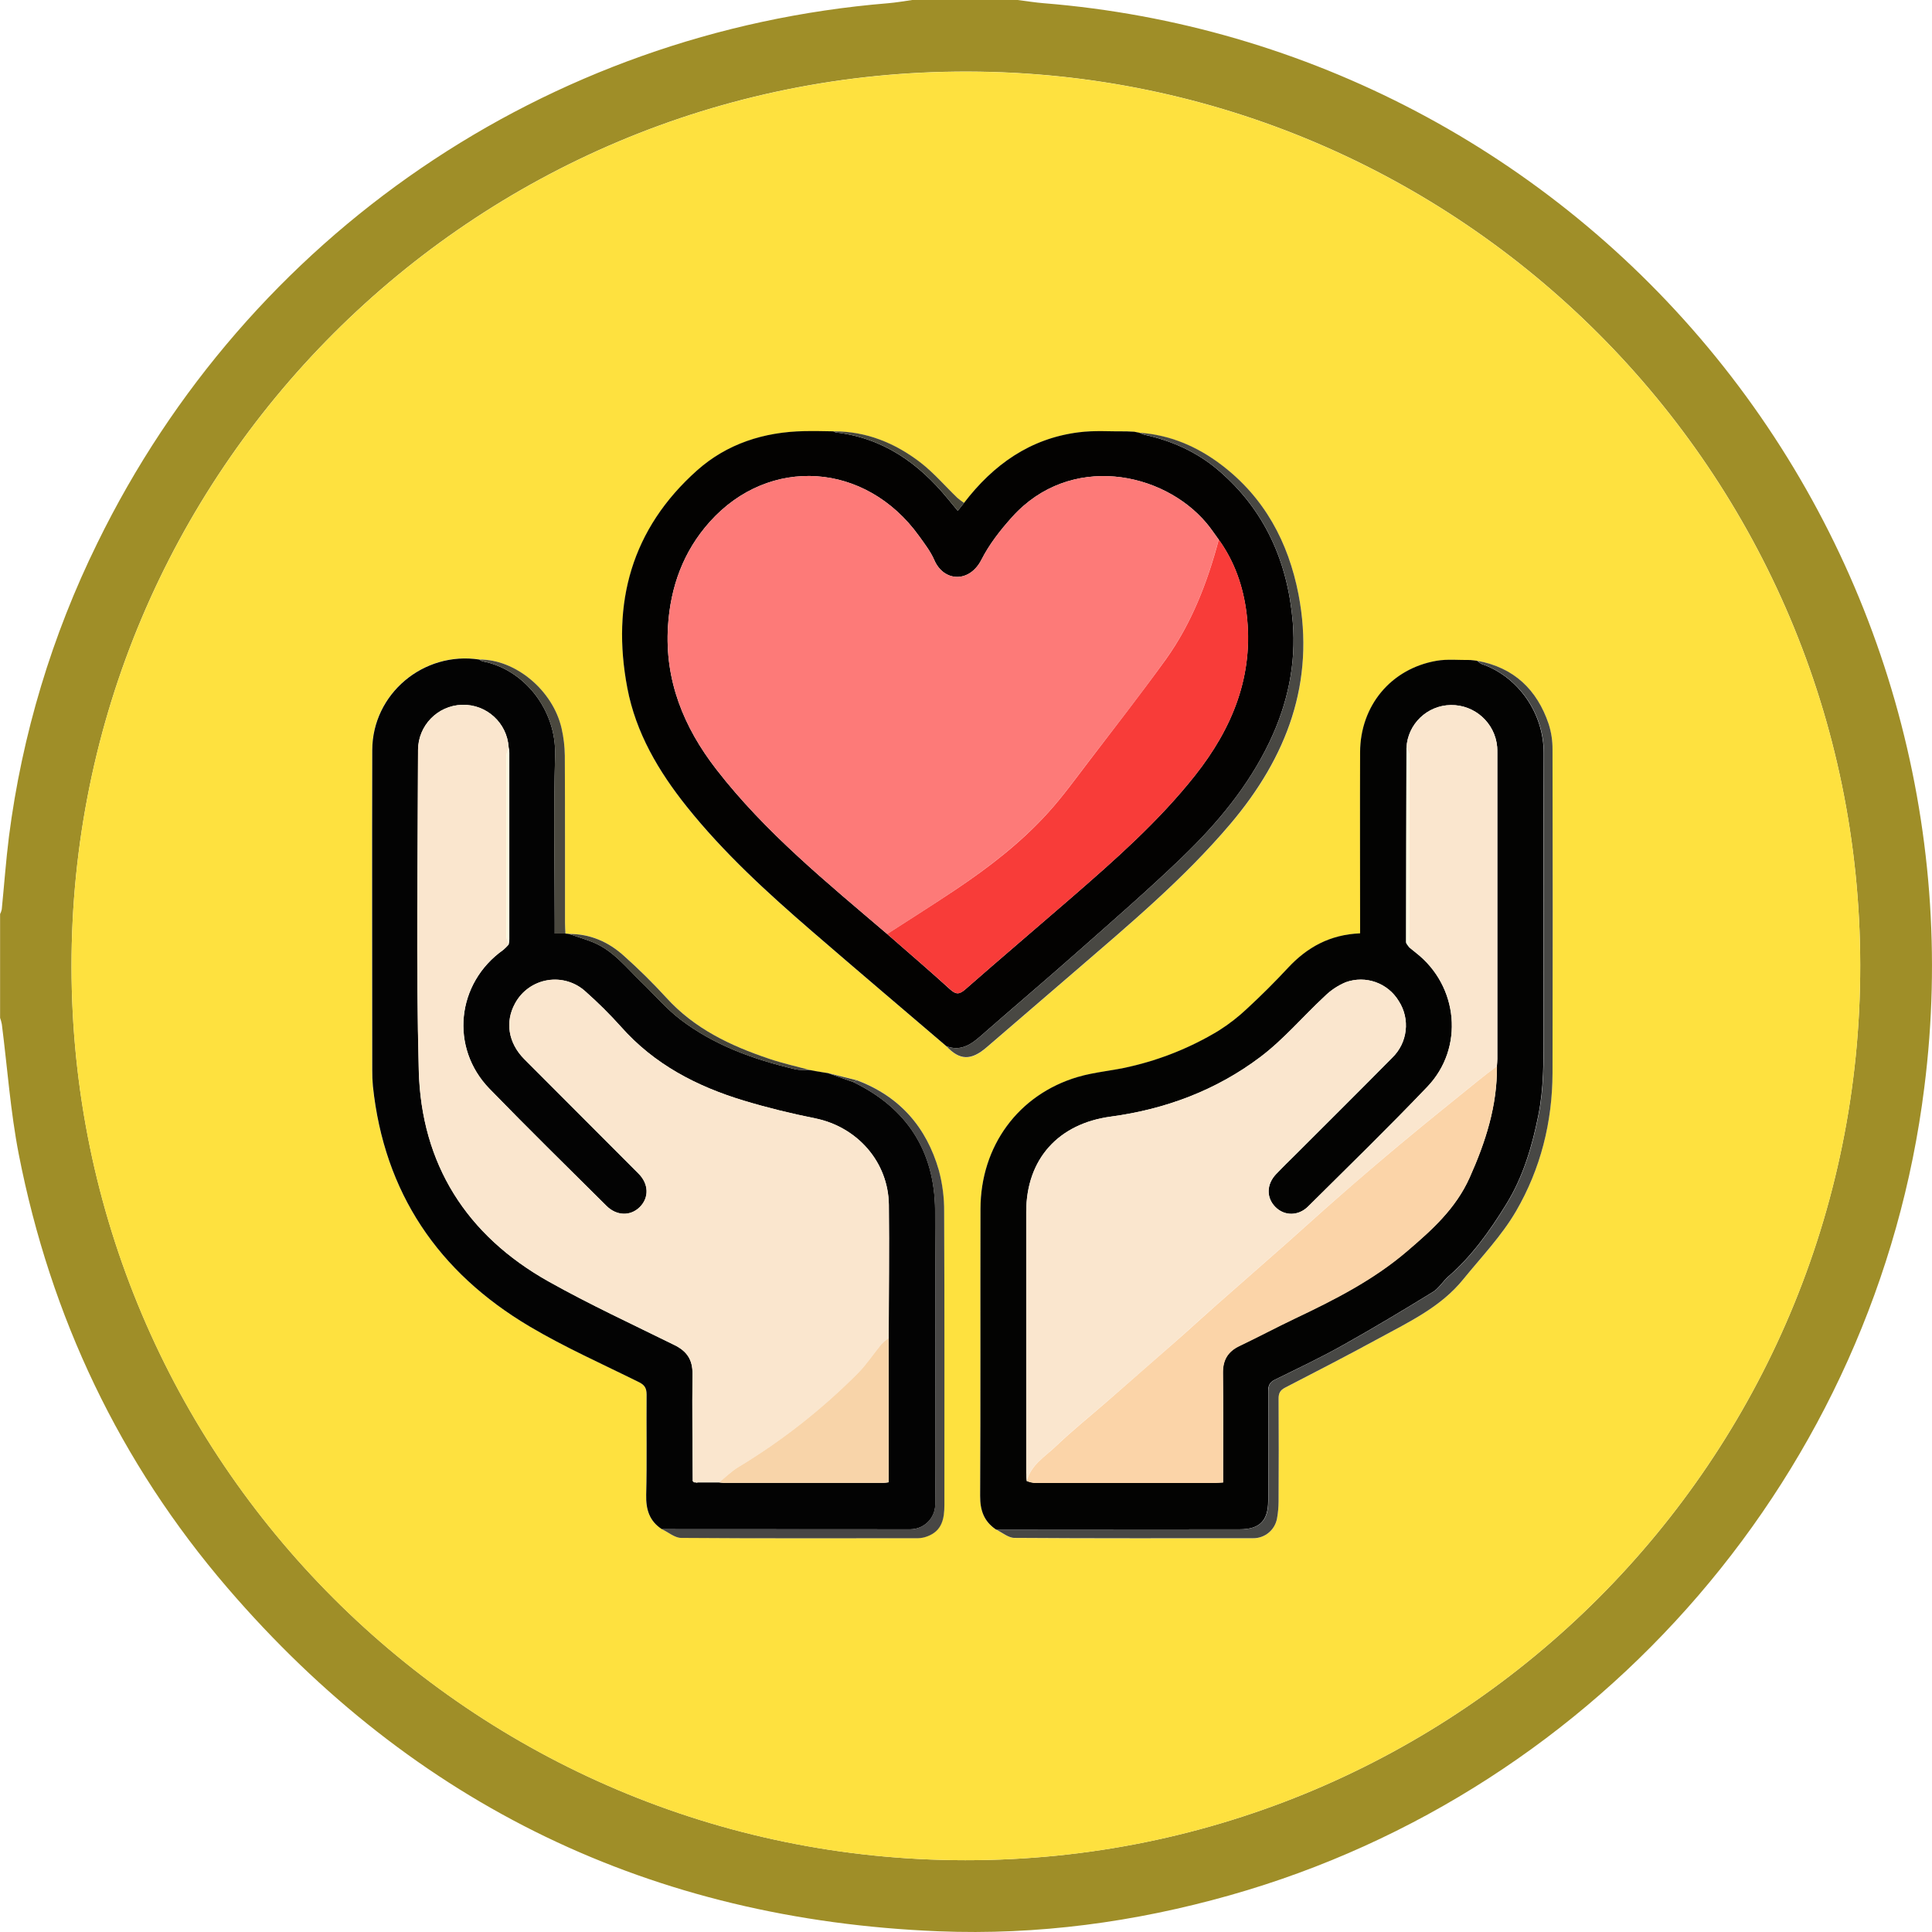
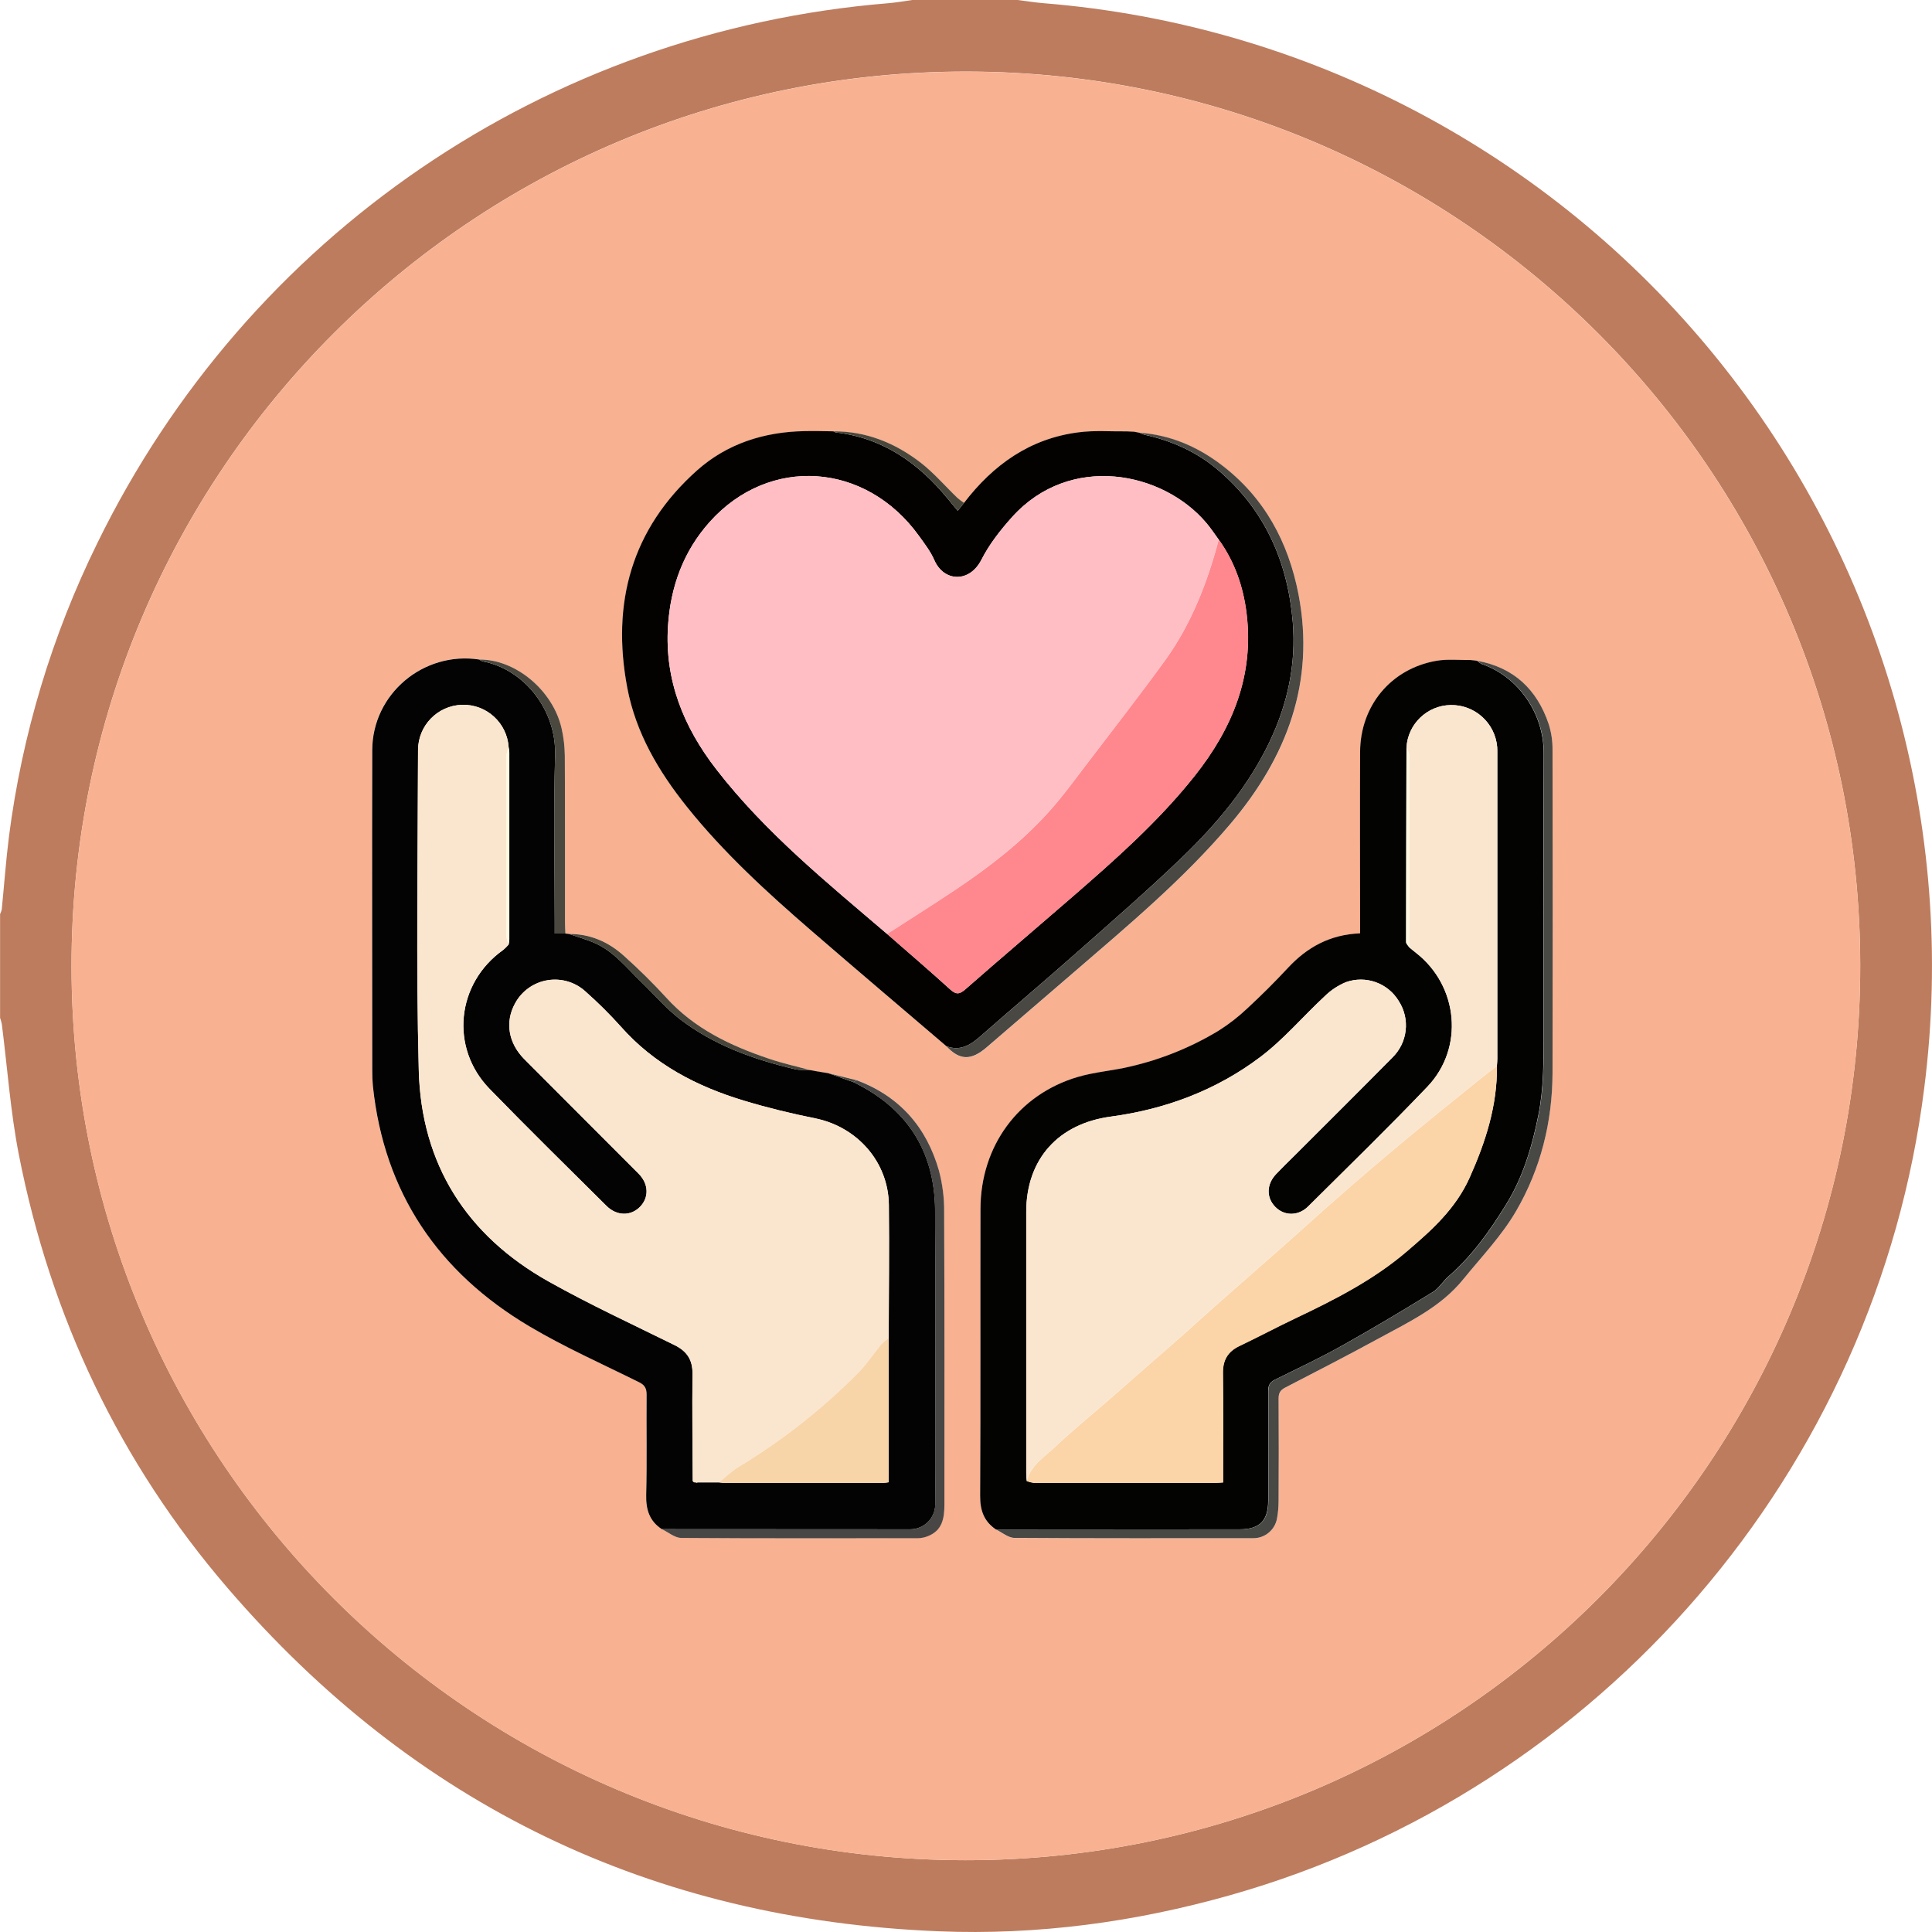
<svg xmlns="http://www.w3.org/2000/svg" id="圖層_6" data-name="圖層 6" viewBox="0 0 925.5 925.53">
  <defs>
-     <style>.cls-1{fill:#9f8e28;}.cls-2{fill:#fee13f;}.cls-3{fill:#030303;}.cls-4{fill:#030302;}.cls-5{fill:#030201;}.cls-6{fill:#484845;}.cls-7{fill:#494843;}.cls-8{fill:#484745;}.cls-9{fill:#4b493f;}.cls-10{fill:#48463b;}.cls-11{fill:#49473b;}.cls-12{fill:#fae6ce;}.cls-13{fill:#f8d4a9;}.cls-14{fill:#fef9df;}.cls-15{fill:#fbd4a8;}.cls-16{fill:#fef8df;}.cls-17{fill:#fd7a78;}.cls-18{fill:#f83c39;}</style>
+     <style>.cls-1{fill:#bd7c5e;}.cls-2{fill:#f8b191;}.cls-3{fill:#030303;}.cls-4{fill:#030302;}.cls-5{fill:#030201;}.cls-6{fill:#484845;}.cls-7{fill:#494843;}.cls-8{fill:#484745;}.cls-9{fill:#4b493f;}.cls-10{fill:#48463b;}.cls-11{fill:#49473b;}.cls-12{fill:#fae6ce;}.cls-13{fill:#f8d4a9;}.cls-14{fill:#fef9df;}.cls-15{fill:#fbd4a8;}.cls-16{fill:#fef8df;}.cls-17{fill:#ffbec4;}.cls-18{fill:#ff878e;}</style>
  </defs>
  <path class="cls-1" d="M1025.56,77c4.15.52,8.29,1.21,12.46,1.54A462.7,462.7,0,0,1,1459.84,598C1437,781.15,1305,934.63,1127.22,984.92c-45.64,12.91-92.22,19.18-139.59,17.27C850.4,996.65,736.51,941.86,647,837.71,595.27,777.53,562.24,707.8,547,630c-4-20.51-5.46-41.53-8.12-62.31a21.22,21.22,0,0,0-.84-3.1v-49.7a9.26,9.26,0,0,0,.8-2.24c1.16-11.63,2-23.31,3.45-34.9a447.72,447.72,0,0,1,42.33-140.56C656.75,189.6,799.81,92,963.41,78.55c3.88-.32,7.73-1,11.59-1.55Zm-25.11,891.14c237,.17,428.92-192.06,428.7-428.81-.21-236.15-191.46-427.48-427.32-428.05-237.66-.58-429.78,192.06-429.57,428.81C572.48,776.31,764,968,1000.45,968.14Z" transform="translate(-538 -77)" />
  <path class="cls-2" d="M1000.45,968.14c-236.47-.12-428-191.83-428.19-428-.21-236.75,191.91-429.39,429.57-428.81,235.86.57,427.11,191.9,427.32,428.05C1429.37,776.08,1237.4,968.31,1000.45,968.14Zm-65.7-377-6.18-1-2.37-.46c-6.57-1.8-13.24-3.27-19.68-5.45C888,578,870.66,569.8,857.19,554.9a282.27,282.27,0,0,0-20.38-20.11c-7.39-6.66-16.16-10.49-26.34-10.41l-1.6-.17c-.07-1.71-.2-3.42-.2-5.13,0-26.68.05-53.37-.09-80.06A61.55,61.55,0,0,0,807,425.91c-4.16-18.23-22.16-33.15-39.42-33-26.72-4.11-51.24,16.43-51.32,43.4-.14,51.09,0,102.18,0,153.26a73.21,73.21,0,0,0,.32,7.7c5.42,51.12,31.34,89.17,75,115.09,16.88,10,34.94,18,52.55,26.77,2.75,1.37,3.58,3,3.56,5.94-.13,16,.21,32-.19,47.94-.18,7,1.5,12.59,7.51,16.5,3.07,1.45,6.13,4.14,9.21,4.16,37.84.29,75.68.2,113.53.15a13.28,13.28,0,0,0,4.47-.9c7-2.6,8.14-8.5,8.14-15,0-46.84.09-93.68-.12-140.52a74.22,74.22,0,0,0-2.53-19.82c-5.92-20.7-18.8-35.45-39.24-43.13l-13.78-3.42Zm143.06-307.45c-7.7.1-15.49-.52-23.07.45-23.28,2.95-40.91,15.53-54.9,33.81a32,32,0,0,1-3.22-2.4c-5.85-5.63-11.19-11.9-17.56-16.84-12.19-9.44-26-15.12-41.78-15-4.71,0-9.42-.19-14.12-.09-19.2.4-36.82,6-51.16,18.78-31.48,28-41.16,63.58-33.44,104.26,4.08,21.51,15,39.9,28.46,56.82,17.7,22.19,38.58,41.22,60,59.72s42.91,36.72,64.38,55.06c6.41,6.83,11.79,7,19.2.58q20.89-18,41.84-36c26.14-22.54,52.65-44.7,75.07-71.17,27-31.85,40.65-67.73,32.54-109.87-4.82-25-16.3-46.44-37-62.09-11.54-8.74-24.53-14.31-39.19-15.33l-2.54-.5Zm167.82,109.9-1.52-.2-1.74-.17c-5.41.08-10.94-.54-16.21.38-21.74,3.8-36.44,21.45-36.56,43.69-.14,27.41,0,54.83,0,82.25v4.64c-14.39.58-25.39,6.68-34.65,16.64q-9.33,10-19.42,19.35a88.76,88.76,0,0,1-13.82,10.72A144.69,144.69,0,0,1,1079.4,588c-8.32,2-17,2.56-25.16,5-28.43,8.44-46.47,33.1-46.54,63.17-.11,45.84.09,91.68-.16,137.52,0,6.94,1.85,12.21,7.56,16.07,2.95,1.41,5.9,4,8.87,4,38.11.27,76.21.19,114.32.16a11.51,11.51,0,0,0,11.48-9.52,46.5,46.5,0,0,0,.74-8.07q.1-24.62,0-49.24c0-2.59.71-4.06,3.13-5.31,15.06-7.76,30.12-15.55,45-23.65,14.46-7.88,29.58-15,40.29-28.19,8.69-10.73,18.46-20.88,25.34-32.7C1276,637,1281.66,614.53,1281.72,591q.21-77.49,0-155a38.9,38.9,0,0,0-1.84-12.14C1274.26,407.31,1263.15,396.74,1245.63,393.55Z" transform="translate(-538 -77)" />
  <path class="cls-3" d="M855.07,809.56c-6-3.91-7.69-9.46-7.51-16.5.4-16,.06-32,.19-47.94,0-2.94-.81-4.57-3.56-5.94-17.61-8.75-35.67-16.76-52.55-26.77-43.69-25.92-69.61-64-75-115.09a73.21,73.21,0,0,1-.32-7.7c0-51.08-.13-102.17,0-153.26.08-27,24.6-47.51,51.32-43.4a5.11,5.11,0,0,0,1.45.84c19.82,3.67,35.48,23.12,34.84,45.05-.77,26.64-.18,53.32-.18,80v5.37h5.14l1.6.17c3.87,1.33,7.82,2.48,11.61,4,9.72,4,16,12.2,23.27,19.2,6.16,5.94,11.78,12.59,18.53,17.75,16.24,12.41,35.15,19.2,54.87,23.84,2.39.56,5,.33,7.45.47l2.37.46,6.18,1h0l12,4.25c25.71,12.43,39,33,39.21,61.47.32,40.53.08,81.07.08,121.6,0,6.42.06,12.85,0,19.27a12,12,0,0,1-11.92,11.92Q914.59,809.61,855.07,809.56Zm-73.43-280A19.77,19.77,0,0,0,782,527q0-44.73,0-89.45a19.55,19.55,0,0,0-.31-2.51,21.72,21.72,0,0,0-43.4,1.26c-.08,51.13-1,102.28.35,153.37,1.17,45,22.85,79.15,62.15,101.22,19.62,11,40.12,20.51,60.34,30.47,5.93,2.92,8.73,7,8.64,13.77-.2,17.12,0,34.25.12,51.38l.59.59.94.06.39.15.38-.16h10.34c.7.07,1.41.2,2.12.2q38.31,0,76.64,0a19.79,19.79,0,0,0,2.46-.29V718c0-21.27.31-42.53.07-63.79-.23-20.57-15.14-37.39-35.4-41.47-11.44-2.29-22.83-5.07-34-8.44-22.59-6.83-43-17.4-59-35.5a207.37,207.37,0,0,0-16.69-16.59,21.71,21.71,0,0,0-34,5.53c-4.83,8.79-3.25,18.9,4.43,26.64,18.21,18.32,36.54,36.53,54.75,54.86,5,5,5.09,11.56.62,16s-11.12,4.33-16-.56c-18.72-18.62-37.57-37.11-56-56.06-19.16-19.72-15.88-50.66,6.55-66.55A22.87,22.87,0,0,0,781.64,529.51Z" transform="translate(-538 -77)" />
  <path class="cls-4" d="M1015.1,809.7c-5.71-3.86-7.6-9.13-7.56-16.07.25-45.84.05-91.68.16-137.52.07-30.07,18.11-54.73,46.54-63.17,8.16-2.42,16.84-3,25.16-5a144.69,144.69,0,0,0,42.27-17.11,88.76,88.76,0,0,0,13.82-10.72q10.07-9.3,19.42-19.35c9.26-10,20.26-16.06,34.65-16.64V519.5c0-27.42-.1-54.84,0-82.25.12-22.24,14.82-39.89,36.56-43.69,5.27-.92,10.8-.3,16.21-.38l1.74.17,1.52.2a10,10,0,0,0,2.25,1.56c17.14,5.9,29.74,23.22,29.66,42.79-.19,44.81-.08,89.63-.06,134.44,0,13,.11,25.87-2.46,38.72-3,15.08-7.36,29.75-15.39,42.78-7.75,12.58-16.34,24.75-27.69,34.6-2.65,2.31-4.55,5.68-7.46,7.47-14.19,8.7-28.47,17.3-43,25.42-10.66,6-21.72,11.23-32.7,16.61-2.64,1.29-3.24,3-3.22,5.7.11,17.41.06,34.82,0,52.24,0,9.63-4.08,13.74-13.64,13.74Zm240-222c.07-1.13.21-2.27.21-3.41q0-73.23,0-146.47c0-1,0-2-.07-3A22,22,0,0,0,1233,414.75a21.6,21.6,0,0,0-21.24,20.44q-.12,46.56-.17,93.11c0,.86,1,1.71,1.55,2.57,1.1.89,2.19,1.8,3.3,2.67,20.24,15.84,23.09,45.49,5.36,64.07-18.63,19.52-38,38.34-57.13,57.36-4.7,4.67-11.45,4.57-15.73.21s-4.3-10.75.37-15.7c2.94-3.11,6-6.08,9.07-9.11,15.54-15.55,31.14-31,46.6-46.69a21.5,21.5,0,0,0,3.09-27.14,21.23,21.23,0,0,0-25.35-9,31.91,31.91,0,0,0-10.17,6.78c-10.35,9.61-19.59,20.62-30.79,29.06-21.07,15.9-45.4,25-71.58,28.54-25.13,3.36-40.54,20.31-40.55,45.69q0,62.55,0,125.09c0,1.27.15,2.54.23,3.82a15.36,15.36,0,0,0,3.4.79q43.46.06,86.91,0c1.1,0,2.2-.13,3.72-.21v-4.38c0-16,.13-32-.07-48-.08-6.17,2.27-10.28,7.81-12.95,9-4.31,17.8-9,26.81-13.27,19-9,37.6-18.47,53.68-32.27C1224,666.18,1235.35,656,1242,641.16,1249.68,624,1255.28,606.65,1255.1,587.71Z" transform="translate(-538 -77)" />
  <path class="cls-5" d="M991.36,578.18c-21.47-18.34-43-36.58-64.38-55.06s-42.26-37.53-60-59.72c-13.5-16.92-24.38-35.31-28.46-56.82-7.72-40.68,2-76.25,33.44-104.26,14.34-12.76,32-18.38,51.16-18.78,4.7-.1,9.41,0,14.12.09a3.91,3.91,0,0,0,1.14.53c22.68,2.63,39.74,14.73,53.78,31.91,1.47,1.8,3,3.58,4.66,5.64l3-3.8c14-18.28,31.62-30.86,54.9-33.81,7.58-1,15.37-.35,23.07-.45l3.51.16,2.54.5a14.1,14.1,0,0,0,2.26.92c13.19,2.86,25.27,8.26,35.51,17,22.38,19.07,33.33,44.12,35.7,72.87,1.64,19.93-2.45,39.07-11.12,57.24-10.17,21.33-25.06,39.13-41.83,55.29-16.2,15.6-33.22,30.37-50.07,45.28-15.46,13.69-31.22,27-46.76,40.64C1002.81,577.69,997.92,580.69,991.36,578.18Zm130.46-242.69c-1.94-2.64-3.74-5.39-5.85-7.89-20.92-24.84-65.43-33.66-93.1-2.93-5.59,6.21-10.93,13-14.69,20.42-5.77,11.33-18.09,10.65-22.6.21-1.79-4.13-4.67-7.84-7.33-11.55C952.79,298.34,906.54,295.16,878,327c-12.66,14.13-18.81,31.13-20,49.92-1.66,26,7.53,48.47,23.13,68.61,23.44,30.27,53,54.24,81.86,78.9,10.07,8.81,20.24,17.5,30.13,26.51,2.86,2.61,4.49,2.46,7.32,0,16.83-14.75,33.89-29.22,50.79-43.88,21-18.23,41.85-36.62,59.22-58.54,18-22.74,28.31-48,24.72-77.52C1133.61,358.14,1129.48,346.11,1121.82,335.49Z" transform="translate(-538 -77)" />
  <path class="cls-6" d="M1015.1,809.7l116.87-.08c9.56,0,13.64-4.11,13.64-13.74,0-17.42.06-34.83,0-52.24,0-2.73.58-4.41,3.22-5.7,11-5.38,22-10.65,32.7-16.61,14.53-8.12,28.81-16.72,43-25.42,2.91-1.79,4.81-5.16,7.46-7.47,11.35-9.85,19.94-22,27.69-34.6,8-13,12.39-27.7,15.39-42.78,2.57-12.85,2.47-25.76,2.46-38.72,0-44.81-.13-89.63.06-134.44.08-19.57-12.52-36.89-29.66-42.79a10,10,0,0,1-2.25-1.56c17.52,3.19,28.63,13.76,34.22,30.3a38.9,38.9,0,0,1,1.84,12.14q.18,77.51,0,155c-.06,23.54-5.71,46-17.47,66.22-6.88,11.82-16.65,22-25.34,32.7-10.71,13.22-25.83,20.31-40.29,28.19-14.88,8.1-29.94,15.89-45,23.65-2.42,1.25-3.14,2.72-3.13,5.31q.15,24.62,0,49.24a46.5,46.5,0,0,1-.74,8.07,11.51,11.51,0,0,1-11.48,9.52c-38.11,0-76.21.11-114.32-.16C1021,813.71,1018.05,811.11,1015.1,809.7Z" transform="translate(-538 -77)" />
  <path class="cls-7" d="M991.36,578.18c6.56,2.51,11.45-.49,16.19-4.64,15.54-13.6,31.3-26.95,46.76-40.64,16.85-14.91,33.87-29.68,50.07-45.28,16.77-16.16,31.66-34,41.83-55.29,8.67-18.17,12.76-37.31,11.12-57.24-2.37-28.75-13.32-53.8-35.7-72.87-10.24-8.73-22.32-14.13-35.51-17a14.1,14.1,0,0,1-2.26-.92c14.66,1,27.65,6.59,39.19,15.33,20.66,15.65,32.14,37.05,37,62.09,8.11,42.14-5.59,78-32.54,109.87-22.42,26.47-48.93,48.63-75.07,71.17q-20.89,18-41.84,36C1003.15,585.15,997.77,585,991.36,578.18Z" transform="translate(-538 -77)" />
  <path class="cls-8" d="M855.07,809.56q59.52,0,119,.05A12,12,0,0,0,986,797.69c.08-6.42,0-12.85,0-19.27,0-40.53.24-81.07-.08-121.6-.23-28.45-13.5-49-39.21-61.47l1.78-.83C969,602.2,981.85,617,987.77,637.65a74.22,74.22,0,0,1,2.53,19.82c.21,46.84.11,93.68.12,140.52,0,6.48-1.1,12.38-8.14,15a13.28,13.28,0,0,1-4.47.9c-37.85,0-75.69.14-113.53-.15C861.2,813.7,858.14,811,855.07,809.56Z" transform="translate(-538 -77)" />
  <path class="cls-9" d="M808.87,524.21h-5.14v-5.37c0-26.67-.59-53.35.18-80,.64-21.93-15-41.38-34.84-45.05a5.11,5.11,0,0,1-1.45-.84c17.26-.2,35.26,14.72,39.42,33A61.55,61.55,0,0,1,808.58,439c.14,26.69.07,53.38.09,80.06C808.67,520.79,808.8,522.5,808.87,524.21Z" transform="translate(-538 -77)" />
  <path class="cls-10" d="M926.2,589.67c-2.49-.14-5.06.09-7.45-.47-19.72-4.64-38.63-11.43-54.87-23.84-6.75-5.16-12.37-11.81-18.53-17.75-7.27-7-13.55-15.23-23.27-19.2-3.79-1.55-7.74-2.7-11.61-4,10.18-.08,18.95,3.75,26.34,10.41a282.27,282.27,0,0,1,20.38,20.11C870.66,569.8,888,578,906.52,584.22,913,586.4,919.63,587.87,926.2,589.67Z" transform="translate(-538 -77)" />
  <path class="cls-11" d="M999.84,317.91l-3,3.8c-1.7-2.06-3.19-3.84-4.66-5.64-14-17.18-31.1-29.28-53.78-31.91a3.91,3.91,0,0,1-1.14-.53c15.76-.08,29.59,5.6,41.78,15,6.37,4.94,11.71,11.21,17.56,16.84A32,32,0,0,0,999.84,317.91Z" transform="translate(-538 -77)" />
  <path class="cls-10" d="M948.53,594.52l-1.78.83-12-4.25Z" transform="translate(-538 -77)" />
  <path class="cls-10" d="M934.75,591.1l-6.18-1Z" transform="translate(-538 -77)" />
  <path class="cls-7" d="M1081.32,283.81l-3.51-.16Z" transform="translate(-538 -77)" />
  <path class="cls-6" d="M1244.11,393.35l-1.74-.17Z" transform="translate(-538 -77)" />
  <path class="cls-12" d="M882.48,787.15H871.37l-.94-.06c-.19-.2-.39-.39-.59-.59-.07-17.13-.32-34.26-.12-51.38.09-6.77-2.71-10.85-8.64-13.77-20.22-10-40.72-19.45-60.34-30.47-39.3-22.07-61-56.21-62.15-101.22-1.33-51.09-.43-102.24-.35-153.37a21.72,21.72,0,0,1,43.4-1.26c-.38,1.43-1.09,2.86-1.1,4.29q-.09,42.94,0,85.91c0,1.43.72,2.85,1.1,4.27a22.87,22.87,0,0,1-2.59,2.53c-22.43,15.89-25.71,46.83-6.55,66.55,18.39,18.95,37.24,37.44,56,56.06,4.91,4.89,11.59,5,16,.56s4.34-11-.62-16c-18.21-18.33-36.54-36.54-54.75-54.86-7.68-7.74-9.26-17.85-4.43-26.64a21.71,21.71,0,0,1,34-5.53,207.37,207.37,0,0,1,16.69,16.59c15.94,18.1,36.37,28.67,59,35.5,11.17,3.37,22.56,6.15,34,8.44,20.26,4.08,35.17,20.9,35.4,41.47.24,21.26,0,42.52-.07,63.79a24.26,24.26,0,0,0-3.39,2.89c-3.78,4.6-7.08,9.66-11.23,13.89a297.47,297.47,0,0,1-57.51,45.16C888.29,781.91,885.5,784.71,882.48,787.15Z" transform="translate(-538 -77)" />
  <path class="cls-13" d="M882.48,787.15c3-2.44,5.81-5.24,9.09-7.25a297.47,297.47,0,0,0,57.51-45.16c4.15-4.23,7.45-9.29,11.23-13.89A24.26,24.26,0,0,1,963.7,718v69.09a19.79,19.79,0,0,1-2.46.29q-38.32,0-76.64,0C883.89,787.35,883.18,787.22,882.48,787.15Z" transform="translate(-538 -77)" />
  <path class="cls-14" d="M781.64,529.51c-.38-1.42-1.09-2.84-1.1-4.27q-.09-43,0-85.91c0-1.43.72-2.86,1.1-4.29a19.55,19.55,0,0,1,.31,2.51q0,44.73,0,89.45A19.77,19.77,0,0,1,781.64,529.51Z" transform="translate(-538 -77)" />
  <path class="cls-13" d="M869.84,786.51c.2.2.4.39.59.59C870.24,786.9,870,786.71,869.84,786.51Z" transform="translate(-538 -77)" />
  <path class="cls-13" d="M871.37,787.16h.77l-.38.16Z" transform="translate(-538 -77)" />
  <path class="cls-12" d="M1211.79,435.19A21.6,21.6,0,0,1,1233,414.75a22,22,0,0,1,22.21,20.09c.08,1,.07,2,.07,3q0,73.25,0,146.47c0,1.14-.14,2.28-.21,3.41-3,2.34-6.11,4.63-9.08,7-12,9.74-24.08,19.43-36,29.33-10.48,8.72-20.8,17.63-31.08,26.59-8.36,7.28-16.53,14.78-24.83,22.12-11.5,10.16-23.06,20.24-34.56,30.4-6,5.27-11.81,10.67-17.79,15.93q-16.62,14.65-33.35,29.19c-8.24,7.18-16.79,14-24.68,21.59-5.19,5-11.94,8.86-13.86,16.63-.08-1.28-.23-2.55-.23-3.82q0-62.55,0-125.09c0-25.38,15.42-42.33,40.55-45.69,26.18-3.5,50.51-12.64,71.58-28.54,11.2-8.44,20.44-19.45,30.79-29.06a31.91,31.91,0,0,1,10.17-6.78,21.23,21.23,0,0,1,25.35,9,21.5,21.5,0,0,1-3.09,27.14c-15.46,15.64-31.06,31.14-46.6,46.69-3,3-6.13,6-9.07,9.11-4.67,4.95-4.77,11.22-.37,15.7s11,4.46,15.73-.21c19.14-19,38.5-37.84,57.13-57.36,17.73-18.58,14.88-48.23-5.36-64.07-1.11-.87-2.2-1.78-3.3-2.67q0-46.06,0-92.14C1213.15,437.55,1212.27,436.37,1211.79,435.19Z" transform="translate(-538 -77)" />
  <path class="cls-15" d="M1029.9,786.53c1.92-7.77,8.67-11.66,13.86-16.63,7.89-7.55,16.44-14.41,24.68-21.59q16.71-14.56,33.35-29.19c6-5.26,11.82-10.66,17.79-15.93,11.5-10.16,23.06-20.24,34.56-30.4,8.3-7.34,16.47-14.84,24.83-22.12,10.28-9,20.6-17.87,31.08-26.59,11.89-9.9,24-19.59,36-29.33,3-2.41,6-4.7,9.08-7,.18,18.94-5.42,36.32-13.1,53.45-6.65,14.8-18,25-29.84,35.16-16.08,13.8-34.72,23.27-53.68,32.27-9,4.28-17.82,9-26.81,13.27-5.54,2.67-7.89,6.78-7.81,12.95.2,16,.07,32,.07,48v4.38c-1.52.08-2.62.21-3.72.21q-43.45,0-86.91,0A15.36,15.36,0,0,1,1029.9,786.53Z" transform="translate(-538 -77)" />
  <path class="cls-16" d="M1211.79,435.19c.48,1.18,1.36,2.36,1.36,3.54q.09,46.06,0,92.14c-.54-.86-1.55-1.71-1.55-2.57Q1211.62,481.74,1211.79,435.19Z" transform="translate(-538 -77)" />
  <path class="cls-17" d="M963,524.44c-28.87-24.66-58.42-48.63-81.86-78.9-15.6-20.14-24.79-42.62-23.13-68.61,1.2-18.79,7.35-35.79,20-49.92,28.53-31.85,74.78-28.67,100.24,6.74,2.66,3.71,5.54,7.42,7.33,11.55,4.51,10.44,16.83,11.12,22.6-.21,3.76-7.39,9.1-14.21,14.69-20.42,27.67-30.73,72.18-21.91,93.1,2.93,2.11,2.5,3.91,5.25,5.85,7.89-5.43,20.51-13,40.16-25.44,57.48-11.92,16.62-24.54,32.74-37,49-6.29,8.24-12.4,16.69-19.34,24.35-13,14.3-28.19,26.05-44.17,36.78C985.05,510.38,974,517.34,963,524.44Z" transform="translate(-538 -77)" />
  <path class="cls-18" d="M963,524.44c11-7.1,22.06-14.06,32.92-21.34,16-10.73,31.21-22.48,44.17-36.78,6.94-7.66,13.05-16.11,19.34-24.35,12.42-16.26,25-32.38,37-49,12.42-17.32,20-37,25.44-57.48,7.66,10.62,11.79,22.65,13.35,35.49,3.59,29.55-6.72,54.78-24.72,77.52-17.37,21.92-38.21,40.31-59.22,58.54-16.9,14.66-34,29.13-50.79,43.88-2.83,2.49-4.46,2.64-7.32,0C983.23,541.94,973.06,533.25,963,524.44Z" transform="translate(-538 -77)" />
</svg>
